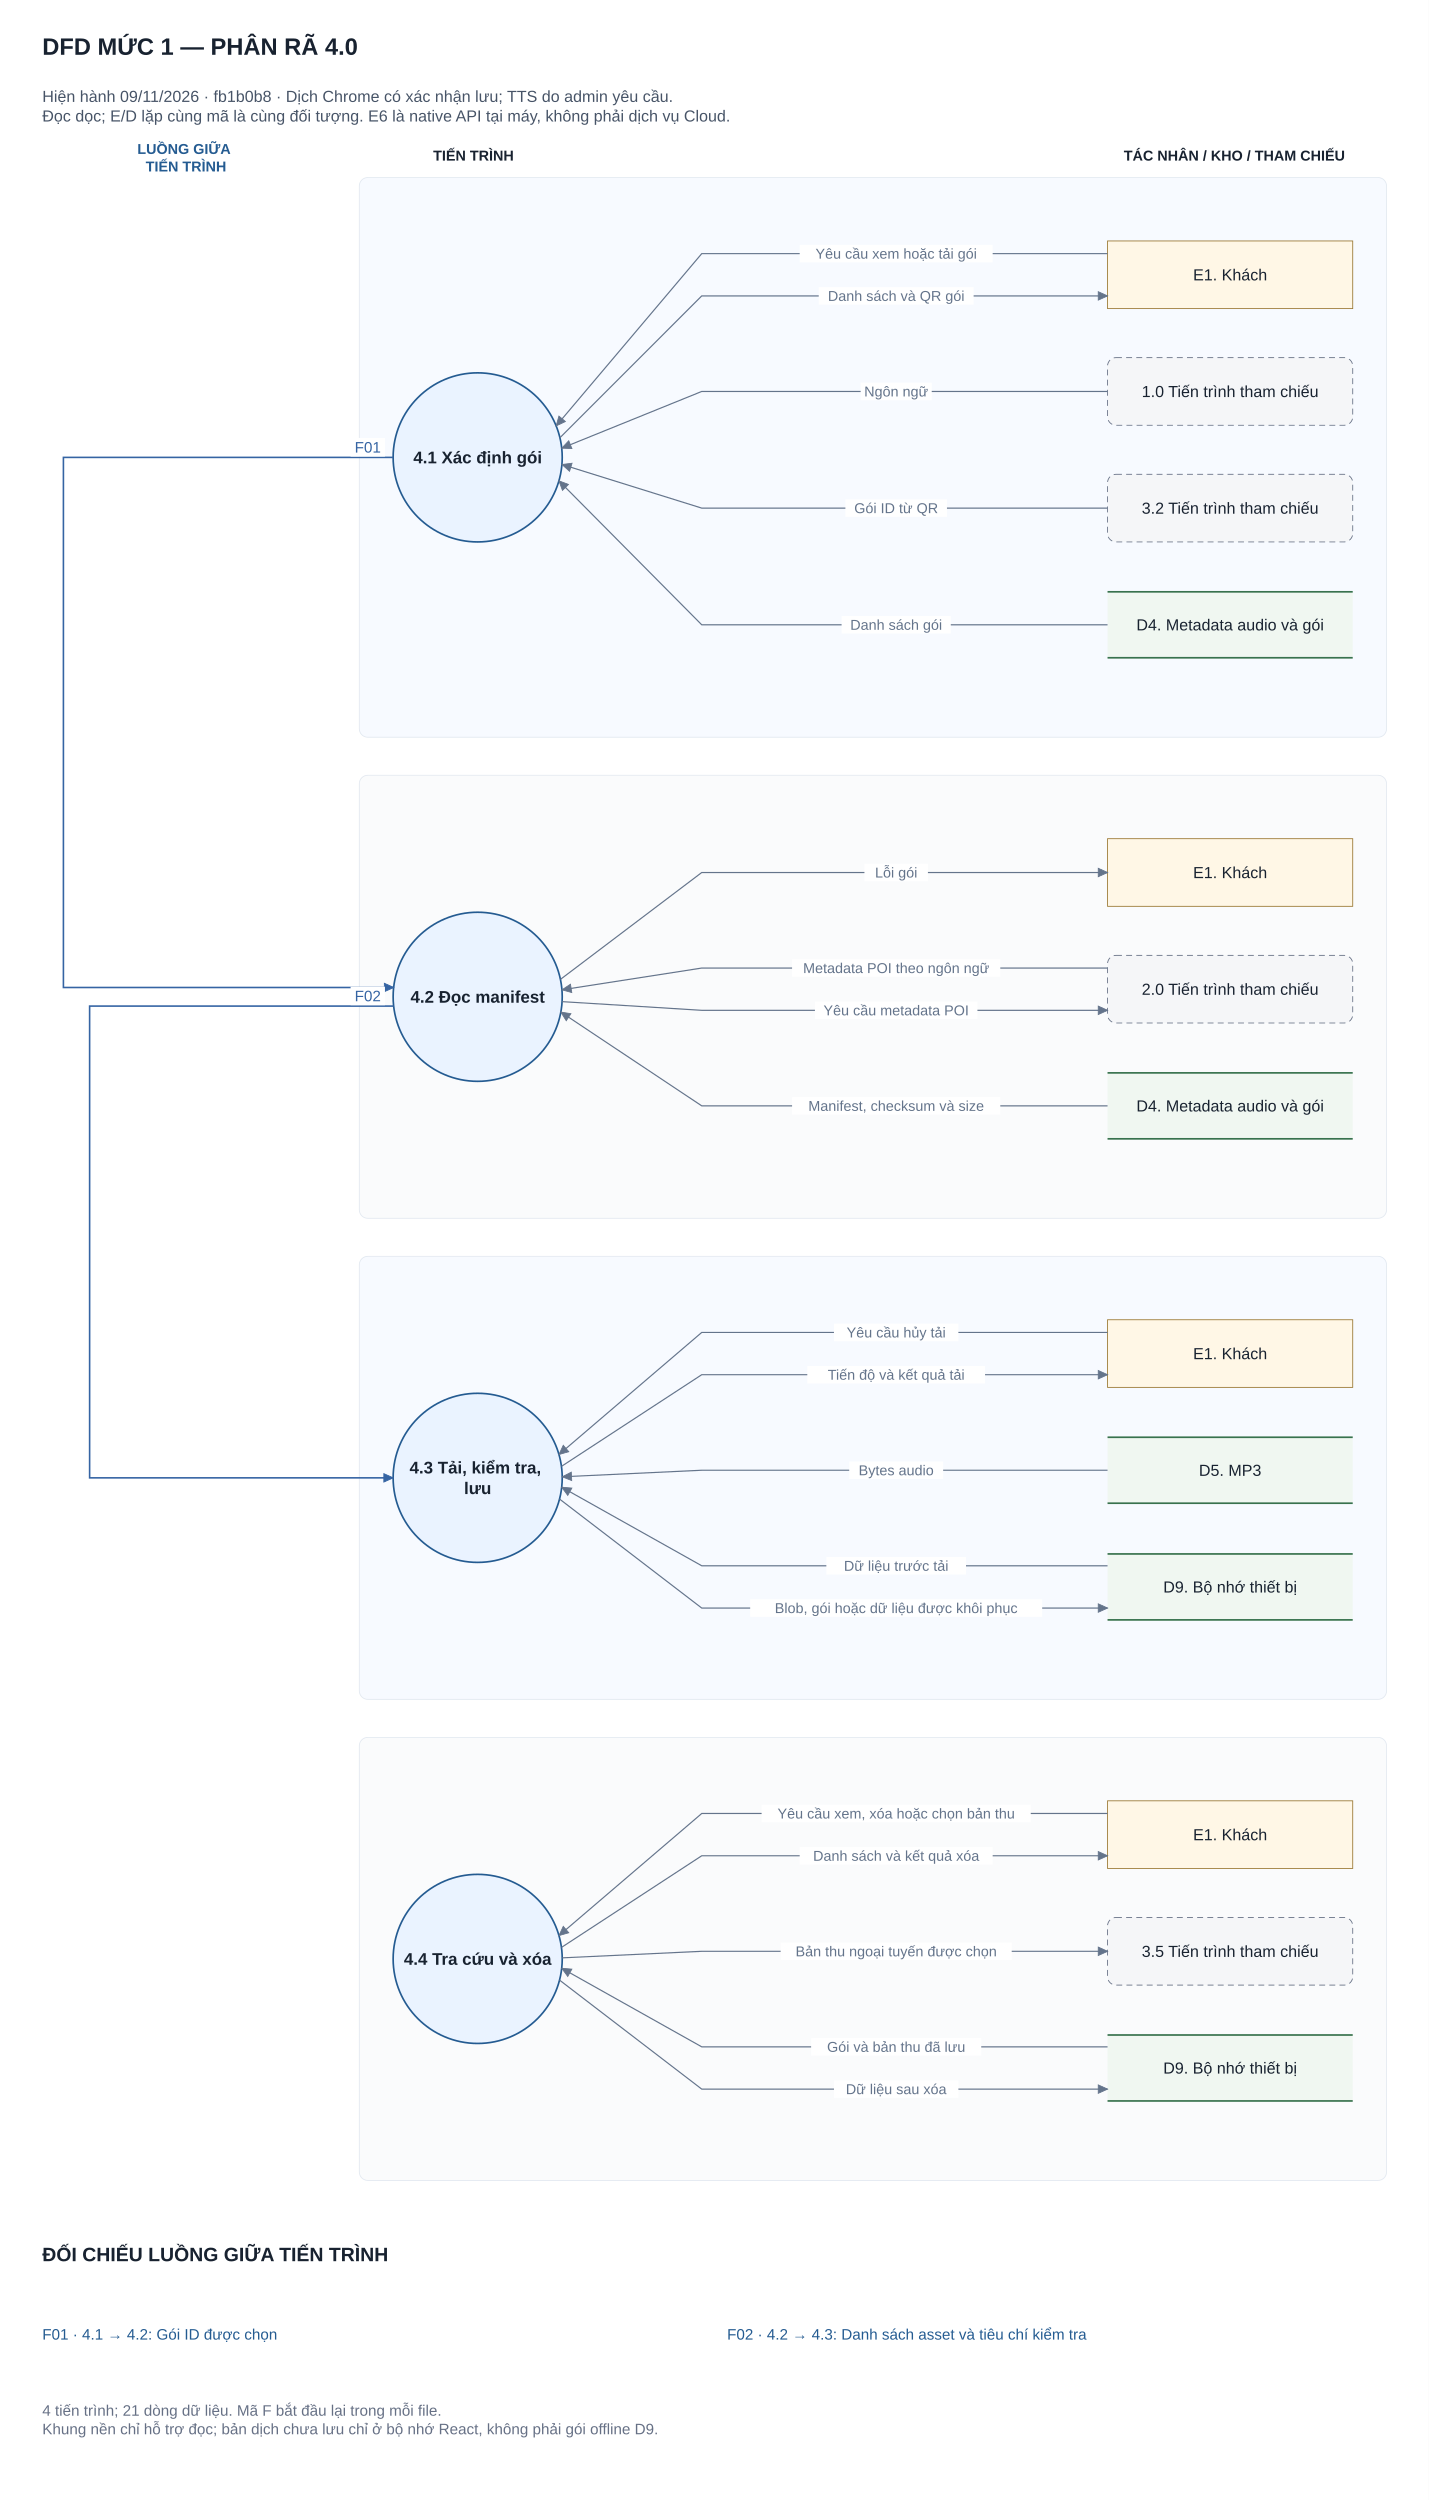
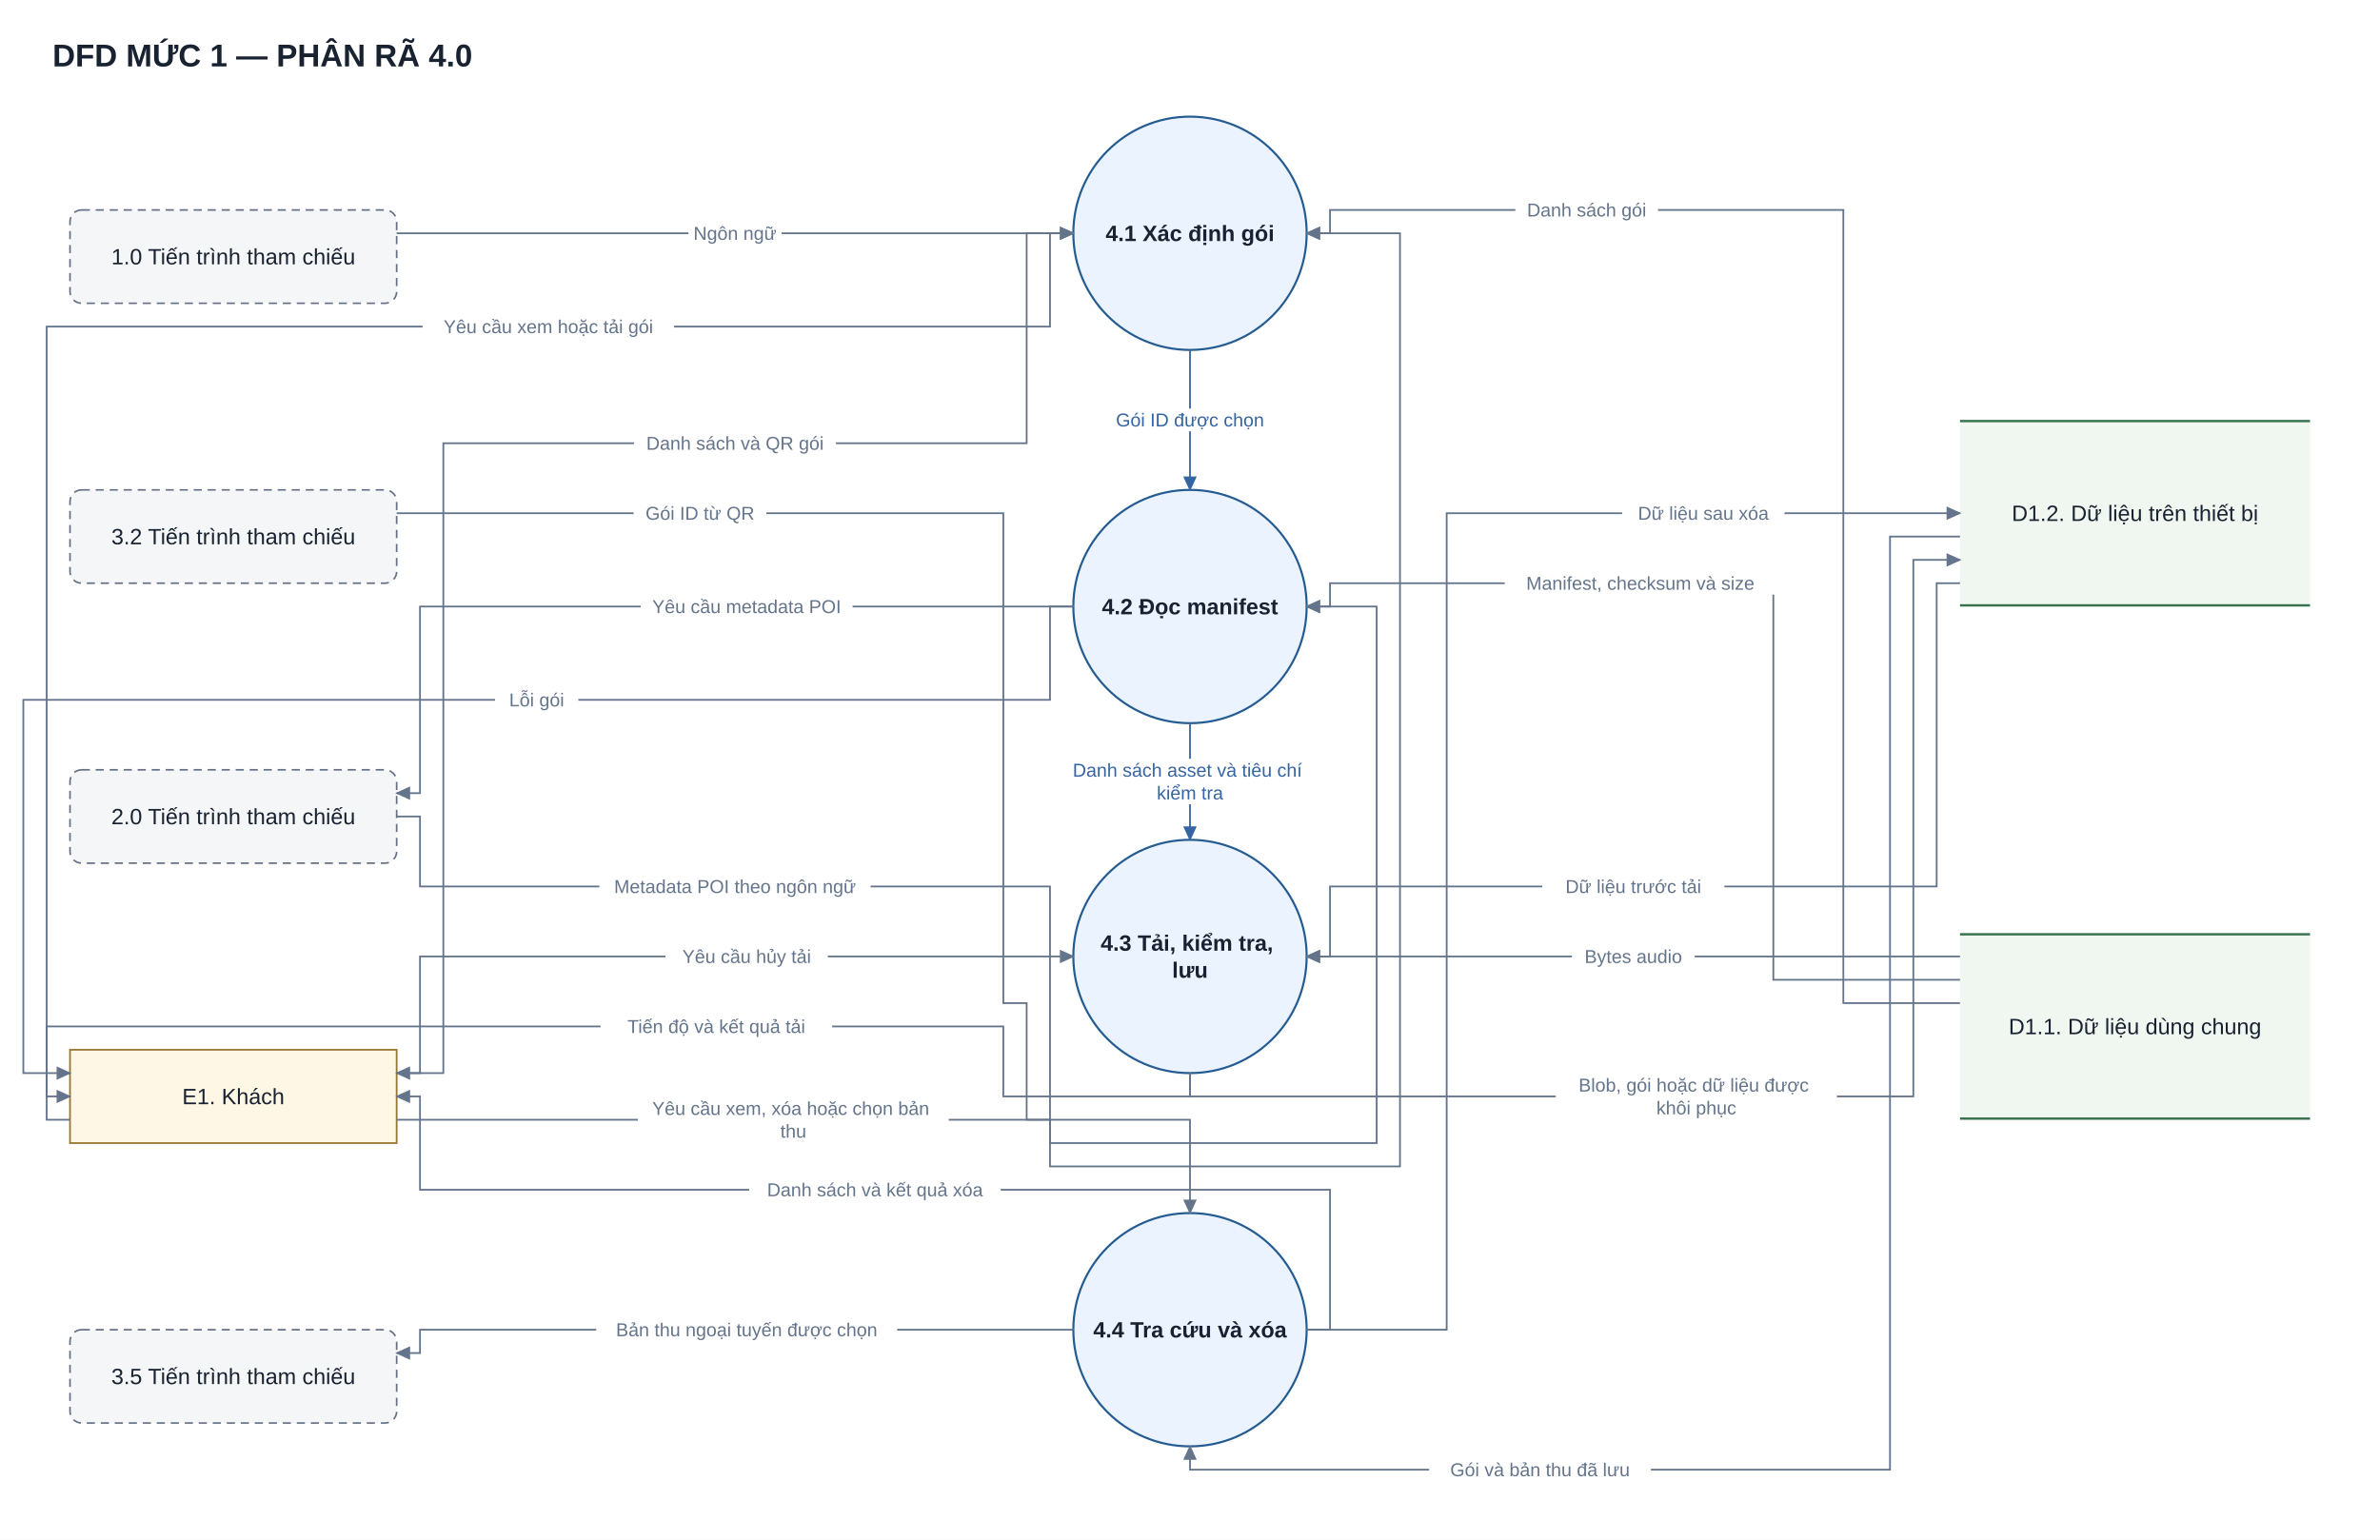
- <svg xmlns="http://www.w3.org/2000/svg" width="1690" height="2957" viewBox="0 0 1690 2957">
-   <rect width="1690" height="2957" fill="white" />
-   <rect x="425.0" y="210.0" width="1215.0" height="662.0" rx="10" fill="#f7faff" stroke="#e2e8f0" stroke-width="1" />
-   <ellipse cx="565.0" cy="541.0" rx="100.0" ry="100.0" fill="#eaf3ff" stroke="#245b91" stroke-width="2" />
-   <rect x="1310.0" y="285.0" width="290.0" height="80.0" rx="0" fill="#fff7e6" stroke="#9a7833" stroke-width="1" />
-   <rect x="1310.0" y="423.0" width="290.0" height="80.0" rx="10" fill="#f5f6f8" stroke="#667085" stroke-width="1" stroke-dasharray="7 5" />
-   <rect x="1310.0" y="561.0" width="290.0" height="80.0" rx="10" fill="#f5f6f8" stroke="#667085" stroke-width="1" stroke-dasharray="7 5" />
-   <rect x="1310.0" y="699.0" width="290.0" height="80.0" rx="0" fill="#f0f7f1" stroke="none" stroke-width="1" />
-   <rect x="1310.0" y="699.0" width="290.0" height="2.0" rx="0" fill="#38724e" stroke="none" stroke-width="1" />
-   <rect x="1310.0" y="777.0" width="290.0" height="2.0" rx="0" fill="#38724e" stroke="none" stroke-width="1" />
-   <rect x="425.0" y="917.0" width="1215.0" height="524.0" rx="10" fill="#fafbfc" stroke="#e2e8f0" stroke-width="1" />
-   <ellipse cx="565.0" cy="1179.0" rx="100.0" ry="100.0" fill="#eaf3ff" stroke="#245b91" stroke-width="2" />
-   <rect x="1310.0" y="992.0" width="290.0" height="80.0" rx="0" fill="#fff7e6" stroke="#9a7833" stroke-width="1" />
-   <rect x="1310.0" y="1130.0" width="290.0" height="80.0" rx="10" fill="#f5f6f8" stroke="#667085" stroke-width="1" stroke-dasharray="7 5" />
-   <rect x="1310.0" y="1268.0" width="290.0" height="80.0" rx="0" fill="#f0f7f1" stroke="none" stroke-width="1" />
-   <rect x="1310.0" y="1268.0" width="290.0" height="2.0" rx="0" fill="#38724e" stroke="none" stroke-width="1" />
-   <rect x="1310.0" y="1346.0" width="290.0" height="2.0" rx="0" fill="#38724e" stroke="none" stroke-width="1" />
-   <rect x="425.0" y="1486.0" width="1215.0" height="524.0" rx="10" fill="#f7faff" stroke="#e2e8f0" stroke-width="1" />
-   <ellipse cx="565.0" cy="1748.0" rx="100.0" ry="100.0" fill="#eaf3ff" stroke="#245b91" stroke-width="2" />
-   <rect x="1310.0" y="1561.0" width="290.0" height="80.0" rx="0" fill="#fff7e6" stroke="#9a7833" stroke-width="1" />
-   <rect x="1310.0" y="1699.0" width="290.0" height="80.0" rx="0" fill="#f0f7f1" stroke="none" stroke-width="1" />
-   <rect x="1310.0" y="1699.0" width="290.0" height="2.0" rx="0" fill="#38724e" stroke="none" stroke-width="1" />
-   <rect x="1310.0" y="1777.0" width="290.0" height="2.0" rx="0" fill="#38724e" stroke="none" stroke-width="1" />
-   <rect x="1310.0" y="1837.0" width="290.0" height="80.0" rx="0" fill="#f0f7f1" stroke="none" stroke-width="1" />
-   <rect x="1310.0" y="1837.0" width="290.0" height="2.0" rx="0" fill="#38724e" stroke="none" stroke-width="1" />
-   <rect x="1310.0" y="1915.0" width="290.0" height="2.0" rx="0" fill="#38724e" stroke="none" stroke-width="1" />
-   <rect x="425.0" y="2055.0" width="1215.0" height="524.0" rx="10" fill="#fafbfc" stroke="#e2e8f0" stroke-width="1" />
-   <ellipse cx="565.0" cy="2317.0" rx="100.0" ry="100.0" fill="#eaf3ff" stroke="#245b91" stroke-width="2" />
-   <rect x="1310.0" y="2130.0" width="290.0" height="80.0" rx="0" fill="#fff7e6" stroke="#9a7833" stroke-width="1" />
-   <rect x="1310.0" y="2268.0" width="290.0" height="80.0" rx="10" fill="#f5f6f8" stroke="#667085" stroke-width="1" stroke-dasharray="7 5" />
-   <rect x="1310.0" y="2406.0" width="290.0" height="80.0" rx="0" fill="#f0f7f1" stroke="none" stroke-width="1" />
-   <rect x="1310.0" y="2406.0" width="290.0" height="2.0" rx="0" fill="#38724e" stroke="none" stroke-width="1" />
-   <rect x="1310.0" y="2484.0" width="290.0" height="2.0" rx="0" fill="#38724e" stroke="none" stroke-width="1" />
-   <polyline points="1310.0,300.0 830.0,300.0 657.807,503.76" fill="none" stroke="#64748b" stroke-width="1.4" />
-   <polygon points="657.807,503.76 661.088,492.131 668.726,498.586" fill="#64748b" stroke="#64748b" />
-   <rect x="945.883" y="289.63" width="228.24" height="20.74" fill="white" />
-   <text font-family="Arial, sans-serif" font-size="17.0" fill="#64748b" text-anchor="middle" font-weight="400">
-     <tspan x="1060.003" y="305.95">Yêu cầu xem hoặc tải gói</tspan>
+ <svg xmlns="http://www.w3.org/2000/svg" width="2040" height="1320" viewBox="0 0 2040 1320">
+   <rect width="2040" height="1320" fill="white" />
+   <rect x="60.0" y="660.0" width="280.0" height="80.0" rx="10" fill="#f5f6f8" stroke="#667085" stroke-width="1.4" stroke-dasharray="7 5" />
+   <rect x="60.0" y="420.0" width="280.0" height="80.0" rx="10" fill="#f5f6f8" stroke="#667085" stroke-width="1.4" stroke-dasharray="7 5" />
+   <ellipse cx="1020.0" cy="520.0" rx="100.0" ry="100.0" fill="#eaf3ff" stroke="#245b91" stroke-width="1.8" />
+   <rect x="60.0" y="1140.0" width="280.0" height="80.0" rx="10" fill="#f5f6f8" stroke="#667085" stroke-width="1.4" stroke-dasharray="7 5" />
+   <ellipse cx="1020.0" cy="200.0" rx="100.0" ry="100.0" fill="#eaf3ff" stroke="#245b91" stroke-width="1.8" />
+   <rect x="60.0" y="900.0" width="280.0" height="80.0" rx="0" fill="#fff7e6" stroke="#9a7833" stroke-width="1.5" />
+   <ellipse cx="1020.0" cy="1140.0" rx="100.0" ry="100.0" fill="#eaf3ff" stroke="#245b91" stroke-width="1.8" />
+   <ellipse cx="1020.0" cy="820.0" rx="100.0" ry="100.0" fill="#eaf3ff" stroke="#245b91" stroke-width="1.8" />
+   <rect x="60.0" y="180.0" width="280.0" height="80.0" rx="10" fill="#f5f6f8" stroke="#667085" stroke-width="1.4" stroke-dasharray="7 5" />
+   <rect x="1680.0" y="360.0" width="300.0" height="160.0" rx="0" fill="#f0f7f1" stroke="none" stroke-width="1" />
+   <rect x="1680.0" y="360.0" width="300.0" height="2.0" rx="0" fill="#38724e" stroke="none" stroke-width="1" />
+   <rect x="1680.0" y="518.0" width="300.0" height="2.0" rx="0" fill="#38724e" stroke="none" stroke-width="1" />
+   <rect x="1680.0" y="800.0" width="300.0" height="160.0" rx="0" fill="#f0f7f1" stroke="none" stroke-width="1" />
+   <rect x="1680.0" y="800.0" width="300.0" height="2.0" rx="0" fill="#38724e" stroke="none" stroke-width="1" />
+   <rect x="1680.0" y="958.0" width="300.0" height="2.0" rx="0" fill="#38724e" stroke="none" stroke-width="1" />
+   <polyline points="340.0,200.0 920.0,200.0" fill="none" stroke="#64748b" stroke-width="1.5" />
+   <polygon points="920.0,200.0 909.0,205.0 909.0,195.0" fill="#64748b" stroke="#64748b" />
+   <rect x="590.08" y="190.24" width="79.84" height="19.52" fill="white" />
+   <text font-family="Arial, sans-serif" font-size="16.0" fill="#64748b" text-anchor="middle" font-weight="400">
+     <tspan x="630.0" y="205.6">Ngôn ngữ</tspan>
  </text>
-   <polyline points="1310.0,463.0 830.0,463.0 664.402,530.08" fill="none" stroke="#64748b" stroke-width="1.4" />
-   <polygon points="664.402,530.08 672.72,521.316 676.474,530.584" fill="#64748b" stroke="#64748b" />
-   <rect x="1017.956" y="452.63" width="84.08" height="20.74" fill="white" />
-   <text font-family="Arial, sans-serif" font-size="17.0" fill="#64748b" text-anchor="middle" font-weight="400">
-     <tspan x="1059.996" y="468.95">Ngôn ngữ</tspan>
+   <polyline points="1680.0,820.0 1120.0,820.0" fill="none" stroke="#64748b" stroke-width="1.5" />
+   <polygon points="1120.0,820.0 1131.0,815.0 1131.0,825.0" fill="#64748b" stroke="#64748b" />
+   <rect x="1347.36" y="810.24" width="105.28" height="19.52" fill="white" />
+   <text font-family="Arial, sans-serif" font-size="16.0" fill="#64748b" text-anchor="middle" font-weight="400">
+     <tspan x="1400.0" y="825.6">Bytes audio</tspan>
  </text>
-   <polyline points="1310.0,601.0 830.0,601.0 664.647,549.4" fill="none" stroke="#64748b" stroke-width="1.4" />
-   <polygon points="664.647,549.4 676.637,547.904 673.658,557.45" fill="#64748b" stroke="#64748b" />
-   <rect x="999.941" y="590.63" width="120.12" height="20.74" fill="white" />
-   <text font-family="Arial, sans-serif" font-size="17.0" fill="#64748b" text-anchor="middle" font-weight="400">
-     <tspan x="1060.001" y="606.95">Gói ID từ QR</tspan>
+   <polyline points="920.0,1140.0 360.0,1140.0 360.0,1160.0 340.0,1160.0" fill="none" stroke="#64748b" stroke-width="1.5" />
+   <polygon points="340.0,1160.0 351.0,1155.0 351.0,1165.0" fill="#64748b" stroke="#64748b" />
+   <rect x="511.04" y="1130.24" width="257.92" height="19.52" fill="white" />
+   <text font-family="Arial, sans-serif" font-size="16.0" fill="#64748b" text-anchor="middle" font-weight="400">
+     <tspan x="640.0" y="1145.6">Bản thu ngoại tuyến được chọn</tspan>
  </text>
-   <polyline points="1310.0,739.0 830.0,739.0 661.081,568.72" fill="none" stroke="#64748b" stroke-width="1.4" />
-   <polygon points="661.081,568.72 672.378,573.008 665.278,580.051" fill="#64748b" stroke="#64748b" />
-   <rect x="995.439" y="728.63" width="129.13" height="20.74" fill="white" />
-   <text font-family="Arial, sans-serif" font-size="17.0" fill="#64748b" text-anchor="middle" font-weight="400">
-     <tspan x="1060.004" y="744.95">Danh sách gói</tspan>
+   <polyline points="1020.0,620.0 1020.0,720.0" fill="none" stroke="#3564a3" stroke-width="1.5" />
+   <polygon points="1020.0,720.0 1015.0,709.0 1025.0,709.0" fill="#3564a3" stroke="#3564a3" />
+   <rect x="899.52" y="650.48" width="240.96" height="39.04" fill="white" />
+   <text font-family="Arial, sans-serif" font-size="16.0" fill="#3564a3" text-anchor="middle" font-weight="400">
+     <tspan x="1020.0" y="665.84">Danh sách asset và tiêu chí</tspan>
+     <tspan x="1020.0" y="685.36">kiểm tra</tspan>
  </text>
-   <polyline points="662.262,517.76 830.0,350.0 1310.0,350.0" fill="none" stroke="#64748b" stroke-width="1.4" />
-   <polygon points="1310.0,350.0 1299.0,355.0 1299.0,345.0" fill="#64748b" stroke="#64748b" />
-   <rect x="968.409" y="339.63" width="183.19" height="20.74" fill="white" />
-   <text font-family="Arial, sans-serif" font-size="17.0" fill="#64748b" text-anchor="middle" font-weight="400">
-     <tspan x="1060.004" y="355.95">Danh sách và QR gói</tspan>
+   <polyline points="1020.0,300.0 1020.0,420.0" fill="none" stroke="#3564a3" stroke-width="1.5" />
+   <polygon points="1020.0,420.0 1015.0,409.0 1025.0,409.0" fill="#3564a3" stroke="#3564a3" />
+   <rect x="946.16" y="350.24" width="147.68" height="19.52" fill="white" />
+   <text font-family="Arial, sans-serif" font-size="16.0" fill="#3564a3" text-anchor="middle" font-weight="400">
+     <tspan x="1020.0" y="365.6">Gói ID được chọn</tspan>
  </text>
-   <polyline points="1310.0,1308.0 830.0,1308.0 663.356,1197.06" fill="none" stroke="#64748b" stroke-width="1.4" />
-   <polygon points="663.356,1197.06 675.283,1198.994 669.741,1207.318" fill="#64748b" stroke="#64748b" />
-   <rect x="936.873" y="1297.63" width="246.26" height="20.74" fill="white" />
-   <text font-family="Arial, sans-serif" font-size="17.0" fill="#64748b" text-anchor="middle" font-weight="400">
-     <tspan x="1060.003" y="1313.95">Manifest, checksum và size</tspan>
+   <polyline points="340.0,960.0 1020.0,960.0 1020.0,1040.0" fill="none" stroke="#64748b" stroke-width="1.5" />
+   <polygon points="1020.0,1040.0 1015.0,1029.0 1025.0,1029.0" fill="#64748b" stroke="#64748b" />
+   <rect x="546.8" y="940.48" width="266.4" height="39.04" fill="white" />
+   <text font-family="Arial, sans-serif" font-size="16.0" fill="#64748b" text-anchor="middle" font-weight="400">
+     <tspan x="680.0" y="955.84">Yêu cầu xem, xóa hoặc chọn bản</tspan>
+     <tspan x="680.0" y="975.36">thu</tspan>
  </text>
-   <polyline points="664.835,1184.74 830.0,1195.0 1310.0,1195.0" fill="none" stroke="#64748b" stroke-width="1.4" />
-   <polygon points="1310.0,1195.0 1299.0,1200.0 1299.0,1190.0" fill="#64748b" stroke="#64748b" />
-   <rect x="963.898" y="1184.63" width="192.2" height="20.74" fill="white" />
-   <text font-family="Arial, sans-serif" font-size="17.0" fill="#64748b" text-anchor="middle" font-weight="400">
-     <tspan x="1059.998" y="1200.95">Yêu cầu metadata POI</tspan>
+   <polyline points="1120.0,1140.0 1140.0,1140.0 1140.0,1020.0 360.0,1020.0 360.0,940.0 340.0,940.0" fill="none" stroke="#64748b" stroke-width="1.5" />
+   <polygon points="340.0,940.0 351.0,935.0 351.0,945.0" fill="#64748b" stroke="#64748b" />
+   <rect x="642.24" y="1010.24" width="215.52" height="19.52" fill="white" />
+   <text font-family="Arial, sans-serif" font-size="16.0" fill="#64748b" text-anchor="middle" font-weight="400">
+     <tspan x="750.0" y="1025.6">Danh sách và kết quả xóa</tspan>
  </text>
-   <polyline points="1310.0,1145.0 830.0,1145.0 664.658,1170.74" fill="none" stroke="#64748b" stroke-width="1.4" />
-   <polygon points="664.658,1170.74 674.758,1164.107 676.296,1173.988" fill="#64748b" stroke="#64748b" />
-   <rect x="936.873" y="1134.63" width="246.26" height="20.74" fill="white" />
-   <text font-family="Arial, sans-serif" font-size="17.0" fill="#64748b" text-anchor="middle" font-weight="400">
-     <tspan x="1060.003" y="1150.95">Metadata POI theo ngôn ngữ</tspan>
+   <polyline points="340.0,920.0 360.0,920.0 360.0,820.0 920.0,820.0" fill="none" stroke="#64748b" stroke-width="1.5" />
+   <polygon points="920.0,820.0 909.0,825.0 909.0,815.0" fill="#64748b" stroke="#64748b" />
+   <rect x="570.4" y="810.24" width="139.2" height="19.52" fill="white" />
+   <text font-family="Arial, sans-serif" font-size="16.0" fill="#64748b" text-anchor="middle" font-weight="400">
+     <tspan x="640.0" y="825.6">Yêu cầu hủy tải</tspan>
  </text>
-   <polyline points="662.859,1158.42 830.0,1032.0 1310.0,1032.0" fill="none" stroke="#64748b" stroke-width="1.4" />
-   <polygon points="1310.0,1032.0 1299.0,1037.0 1299.0,1027.0" fill="#64748b" stroke="#64748b" />
-   <rect x="1022.462" y="1021.63" width="75.07" height="20.74" fill="white" />
-   <text font-family="Arial, sans-serif" font-size="17.0" fill="#64748b" text-anchor="middle" font-weight="400">
-     <tspan x="1059.997" y="1037.95">Lỗi gói</tspan>
+   <polyline points="1020.0,920.0 1020.0,940.0 860.0,940.0 860.0,880.0 40.0,880.0 40.0,940.0 60.0,940.0" fill="none" stroke="#64748b" stroke-width="1.5" />
+   <polygon points="60.0,940.0 49.0,945.0 49.0,935.0" fill="#64748b" stroke="#64748b" />
+   <rect x="514.72" y="870.24" width="198.56" height="19.52" fill="white" />
+   <text font-family="Arial, sans-serif" font-size="16.0" fill="#64748b" text-anchor="middle" font-weight="400">
+     <tspan x="614.0" y="885.6">Tiến độ và kết quả tải</tspan>
  </text>
-   <polyline points="1310.0,1739.0 830.0,1739.0 664.992,1746.74" fill="none" stroke="#64748b" stroke-width="1.4" />
-   <polygon points="664.992,1746.74 675.746,1741.23 676.214,1751.219" fill="#64748b" stroke="#64748b" />
-   <rect x="1004.44" y="1728.63" width="111.11" height="20.74" fill="white" />
-   <text font-family="Arial, sans-serif" font-size="17.0" fill="#64748b" text-anchor="middle" font-weight="400">
-     <tspan x="1059.995" y="1744.95">Bytes audio</tspan>
+   <polyline points="920.0,520.0 360.0,520.0 360.0,680.0 340.0,680.0" fill="none" stroke="#64748b" stroke-width="1.5" />
+   <polygon points="340.0,680.0 351.0,675.0 351.0,685.0" fill="#64748b" stroke="#64748b" />
+   <rect x="549.2" y="510.24" width="181.6" height="19.52" fill="white" />
+   <text font-family="Arial, sans-serif" font-size="16.0" fill="#64748b" text-anchor="middle" font-weight="400">
+     <tspan x="640.0" y="525.6">Yêu cầu metadata POI</tspan>
  </text>
-   <polyline points="1310.0,1852.0 830.0,1852.0 664.387,1759.06" fill="none" stroke="#64748b" stroke-width="1.4" />
-   <polygon points="664.387,1759.06 676.426,1760.083 671.532,1768.804" fill="#64748b" stroke="#64748b" />
-   <rect x="977.41" y="1841.63" width="165.17" height="20.74" fill="white" />
-   <text font-family="Arial, sans-serif" font-size="17.0" fill="#64748b" text-anchor="middle" font-weight="400">
-     <tspan x="1059.995" y="1857.95">Dữ liệu trước tải</tspan>
+   <polyline points="340.0,700.0 360.0,700.0 360.0,760.0 900.0,760.0 900.0,980.0 1180.0,980.0 1180.0,520.0 1120.0,520.0" fill="none" stroke="#64748b" stroke-width="1.5" />
+   <polygon points="1120.0,520.0 1131.0,515.0 1131.0,525.0" fill="#64748b" stroke="#64748b" />
+   <rect x="513.76" y="750.24" width="232.48" height="19.52" fill="white" />
+   <text font-family="Arial, sans-serif" font-size="16.0" fill="#64748b" text-anchor="middle" font-weight="400">
+     <tspan x="630.0" y="765.6">Metadata POI theo ngôn ngữ</tspan>
  </text>
-   <polyline points="1310.0,1576.0 830.0,1576.0 661.122,1720.42" fill="none" stroke="#64748b" stroke-width="1.4" />
-   <polygon points="661.122,1720.42 666.232,1709.471 672.731,1717.071" fill="#64748b" stroke="#64748b" />
-   <rect x="986.42" y="1565.63" width="147.15" height="20.74" fill="white" />
-   <text font-family="Arial, sans-serif" font-size="17.0" fill="#64748b" text-anchor="middle" font-weight="400">
-     <tspan x="1059.995" y="1581.95">Yêu cầu hủy tải</tspan>
+   <polyline points="340.0,440.0 860.0,440.0 860.0,860.0 880.0,860.0 880.0,960.0 900.0,960.0 900.0,1000.0 1200.0,1000.0 1200.0,200.0 1120.0,200.0" fill="none" stroke="#64748b" stroke-width="1.5" />
+   <polygon points="1120.0,200.0 1131.0,195.0 1131.0,205.0" fill="#64748b" stroke="#64748b" />
+   <rect x="543.12" y="430.24" width="113.76" height="19.52" fill="white" />
+   <text font-family="Arial, sans-serif" font-size="16.0" fill="#64748b" text-anchor="middle" font-weight="400">
+     <tspan x="600.0" y="445.6">Gói ID từ QR</tspan>
  </text>
-   <polyline points="661.809,1773.06 830.0,1902.0 1310.0,1902.0" fill="none" stroke="#64748b" stroke-width="1.4" />
-   <polygon points="1310.0,1902.0 1299.0,1907.0 1299.0,1897.0" fill="#64748b" stroke="#64748b" />
-   <rect x="887.311" y="1891.63" width="345.37" height="20.74" fill="white" />
-   <text font-family="Arial, sans-serif" font-size="17.0" fill="#64748b" text-anchor="middle" font-weight="400">
-     <tspan x="1059.996" y="1907.95">Blob, gói hoặc dữ liệu được khôi phục</tspan>
+   <polyline points="1680.0,500.0 1660.0,500.0 1660.0,760.0 1140.0,760.0 1140.0,820.0 1120.0,820.0" fill="none" stroke="#64748b" stroke-width="1.5" />
+   <polygon points="1120.0,820.0 1131.0,815.0 1131.0,825.0" fill="#64748b" stroke="#64748b" />
+   <rect x="1321.92" y="750.24" width="156.16" height="19.52" fill="white" />
+   <text font-family="Arial, sans-serif" font-size="16.0" fill="#64748b" text-anchor="middle" font-weight="400">
+     <tspan x="1400.0" y="765.6">Dữ liệu trước tải</tspan>
  </text>
-   <polyline points="664.074,1734.42 830.0,1626.0 1310.0,1626.0" fill="none" stroke="#64748b" stroke-width="1.4" />
-   <polygon points="1310.0,1626.0 1299.0,1631.0 1299.0,1621.0" fill="#64748b" stroke="#64748b" />
-   <rect x="954.886" y="1615.63" width="210.22" height="20.74" fill="white" />
-   <text font-family="Arial, sans-serif" font-size="17.0" fill="#64748b" text-anchor="middle" font-weight="400">
-     <tspan x="1059.996" y="1631.95">Tiến độ và kết quả tải</tspan>
+   <polyline points="1020.0,920.0 1020.0,940.0 1640.0,940.0 1640.0,480.0 1680.0,480.0" fill="none" stroke="#64748b" stroke-width="1.5" />
+   <polygon points="1680.0,480.0 1669.0,485.0 1669.0,475.0" fill="#64748b" stroke="#64748b" />
+   <rect x="1333.52" y="920.48" width="240.96" height="39.04" fill="white" />
+   <text font-family="Arial, sans-serif" font-size="16.0" fill="#64748b" text-anchor="middle" font-weight="400">
+     <tspan x="1454.0" y="935.84">Blob, gói hoặc dữ liệu được</tspan>
+     <tspan x="1454.0" y="955.36">khôi phục</tspan>
  </text>
-   <polyline points="1310.0,2145.0 830.0,2145.0 661.122,2289.42" fill="none" stroke="#64748b" stroke-width="1.4" />
-   <polygon points="661.122,2289.42 666.232,2278.471 672.731,2286.071" fill="#64748b" stroke="#64748b" />
-   <rect x="900.825" y="2134.63" width="318.34" height="20.74" fill="white" />
-   <text font-family="Arial, sans-serif" font-size="17.0" fill="#64748b" text-anchor="middle" font-weight="400">
-     <tspan x="1059.995" y="2150.95">Yêu cầu xem, xóa hoặc chọn bản thu</tspan>
+   <polyline points="1680.0,840.0 1520.0,840.0 1520.0,500.0 1140.0,500.0 1140.0,520.0 1120.0,520.0" fill="none" stroke="#64748b" stroke-width="1.5" />
+   <polygon points="1120.0,520.0 1131.0,515.0 1131.0,525.0" fill="#64748b" stroke="#64748b" />
+   <rect x="1289.76" y="490.24" width="232.48" height="19.52" fill="white" />
+   <text font-family="Arial, sans-serif" font-size="16.0" fill="#64748b" text-anchor="middle" font-weight="400">
+     <tspan x="1406.0" y="505.6">Manifest, checksum và size</tspan>
  </text>
-   <polyline points="1310.0,2421.0 830.0,2421.0 664.387,2328.06" fill="none" stroke="#64748b" stroke-width="1.4" />
-   <polygon points="664.387,2328.06 676.426,2329.083 671.532,2337.804" fill="#64748b" stroke="#64748b" />
-   <rect x="959.39" y="2410.63" width="201.21" height="20.74" fill="white" />
-   <text font-family="Arial, sans-serif" font-size="17.0" fill="#64748b" text-anchor="middle" font-weight="400">
-     <tspan x="1059.995" y="2426.95">Gói và bản thu đã lưu</tspan>
+   <polyline points="920.0,520.0 900.0,520.0 900.0,600.0 20.0,600.0 20.0,920.0 60.0,920.0" fill="none" stroke="#64748b" stroke-width="1.5" />
+   <polygon points="60.0,920.0 49.0,925.0 49.0,915.0" fill="#64748b" stroke="#64748b" />
+   <rect x="424.32" y="590.24" width="71.36" height="19.52" fill="white" />
+   <text font-family="Arial, sans-serif" font-size="16.0" fill="#64748b" text-anchor="middle" font-weight="400">
+     <tspan x="460.0" y="605.6">Lỗi gói</tspan>
  </text>
-   <polyline points="661.809,2342.06 830.0,2471.0 1310.0,2471.0" fill="none" stroke="#64748b" stroke-width="1.4" />
-   <polygon points="1310.0,2471.0 1299.0,2476.0 1299.0,2466.0" fill="#64748b" stroke="#64748b" />
-   <rect x="986.421" y="2460.63" width="147.15" height="20.74" fill="white" />
-   <text font-family="Arial, sans-serif" font-size="17.0" fill="#64748b" text-anchor="middle" font-weight="400">
-     <tspan x="1059.996" y="2476.95">Dữ liệu sau xóa</tspan>
+   <polyline points="1680.0,460.0 1620.0,460.0 1620.0,1260.0 1020.0,1260.0 1020.0,1240.0" fill="none" stroke="#64748b" stroke-width="1.5" />
+   <polygon points="1020.0,1240.0 1025.0,1251.0 1015.0,1251.0" fill="#64748b" stroke="#64748b" />
+   <rect x="1224.96" y="1250.24" width="190.08" height="19.52" fill="white" />
+   <text font-family="Arial, sans-serif" font-size="16.0" fill="#64748b" text-anchor="middle" font-weight="400">
+     <tspan x="1320.0" y="1265.6">Gói và bản thu đã lưu</tspan>
  </text>
-   <polyline points="664.074,2303.42 830.0,2195.0 1310.0,2195.0" fill="none" stroke="#64748b" stroke-width="1.4" />
-   <polygon points="1310.0,2195.0 1299.0,2200.0 1299.0,2190.0" fill="#64748b" stroke="#64748b" />
-   <rect x="945.876" y="2184.63" width="228.24" height="20.74" fill="white" />
-   <text font-family="Arial, sans-serif" font-size="17.0" fill="#64748b" text-anchor="middle" font-weight="400">
-     <tspan x="1059.996" y="2200.95">Danh sách và kết quả xóa</tspan>
+   <polyline points="1120.0,1140.0 1240.0,1140.0 1240.0,440.0 1680.0,440.0" fill="none" stroke="#64748b" stroke-width="1.5" />
+   <polygon points="1680.0,440.0 1669.0,445.0 1669.0,435.0" fill="#64748b" stroke="#64748b" />
+   <rect x="1390.4" y="430.24" width="139.2" height="19.52" fill="white" />
+   <text font-family="Arial, sans-serif" font-size="16.0" fill="#64748b" text-anchor="middle" font-weight="400">
+     <tspan x="1460.0" y="445.6">Dữ liệu sau xóa</tspan>
  </text>
-   <polyline points="664.992,2315.74 830.0,2308.0 1310.0,2308.0" fill="none" stroke="#64748b" stroke-width="1.4" />
-   <polygon points="1310.0,2308.0 1299.0,2313.0 1299.0,2303.0" fill="#64748b" stroke="#64748b" />
-   <rect x="923.35" y="2297.63" width="273.29" height="20.74" fill="white" />
-   <text font-family="Arial, sans-serif" font-size="17.0" fill="#64748b" text-anchor="middle" font-weight="400">
-     <tspan x="1059.995" y="2313.95">Bản thu ngoại tuyến được chọn</tspan>
+   <polyline points="1680.0,860.0 1580.0,860.0 1580.0,180.0 1140.0,180.0 1140.0,200.0 1120.0,200.0" fill="none" stroke="#64748b" stroke-width="1.5" />
+   <polygon points="1120.0,200.0 1131.0,195.0 1131.0,205.0" fill="#64748b" stroke="#64748b" />
+   <rect x="1298.88" y="170.24" width="122.24" height="19.52" fill="white" />
+   <text font-family="Arial, sans-serif" font-size="16.0" fill="#64748b" text-anchor="middle" font-weight="400">
+     <tspan x="1360.0" y="185.6">Danh sách gói</tspan>
  </text>
-   <polyline points="465.0,541.0 75.0,541.0 75.0,1168.0 465.607,1168.0" fill="none" stroke="#3564a3" stroke-width="1.9" />
-   <polygon points="465.607,1168.0 454.607,1173.0 454.607,1163.0" fill="#3564a3" stroke="#3564a3" />
-   <rect x="414.69" y="518.023" width="40.62" height="21.96" fill="white" />
-   <text font-family="Arial, sans-serif" font-size="18.0" fill="#3564a3" text-anchor="middle" font-weight="400">
-     <tspan x="435.0" y="535.303">F01</tspan>
+   <polyline points="60.0,960.0 40.0,960.0 40.0,280.0 900.0,280.0 900.0,200.0 920.0,200.0" fill="none" stroke="#64748b" stroke-width="1.5" />
+   <polygon points="920.0,200.0 909.0,205.0 909.0,195.0" fill="#64748b" stroke="#64748b" />
+   <rect x="362.24" y="270.24" width="215.52" height="19.52" fill="white" />
+   <text font-family="Arial, sans-serif" font-size="16.0" fill="#64748b" text-anchor="middle" font-weight="400">
+     <tspan x="470.0" y="285.6">Yêu cầu xem hoặc tải gói</tspan>
  </text>
-   <polyline points="465.607,1190.0 106.0,1190.0 106.0,1748.0 465.0,1748.0" fill="none" stroke="#3564a3" stroke-width="1.9" />
-   <polygon points="465.0,1748.0 454.0,1753.0 454.0,1743.0" fill="#3564a3" stroke="#3564a3" />
-   <rect x="414.69" y="1167.017" width="40.62" height="21.96" fill="white" />
-   <text font-family="Arial, sans-serif" font-size="18.0" fill="#3564a3" text-anchor="middle" font-weight="400">
-     <tspan x="435.0" y="1184.297">F02</tspan>
+   <polyline points="920.0,200.0 880.0,200.0 880.0,380.0 380.0,380.0 380.0,920.0 340.0,920.0" fill="none" stroke="#64748b" stroke-width="1.5" />
+   <polygon points="340.0,920.0 351.0,915.0 351.0,925.0" fill="#64748b" stroke="#64748b" />
+   <rect x="543.44" y="370.24" width="173.12" height="19.52" fill="white" />
+   <text font-family="Arial, sans-serif" font-size="16.0" fill="#64748b" text-anchor="middle" font-weight="400">
+     <tspan x="630.0" y="385.6">Danh sách và QR gói</tspan>
  </text>
-   <text font-family="Arial, sans-serif" font-size="28.0" fill="#182230" text-anchor="start" font-weight="700">
-     <tspan x="50.0" y="64.8">DFD MỨC 1 — PHÂN RÃ 4.0</tspan>
-   </text>
-   <text font-family="Arial, sans-serif" font-size="19.0" fill="#475467" text-anchor="start" font-weight="400">
-     <tspan x="50.0" y="120.56">Hiện hành 09/11/2026 · fb1b0b8 · Dịch Chrome có xác nhận lưu; TTS do admin yêu cầu.</tspan>
-     <tspan x="50.0" y="143.74">Đọc dọc; E/D lặp cùng mã là cùng đối tượng. E6 là native API tại máy, không phải dịch vụ Cloud.</tspan>
-   </text>
-   <text font-family="Arial, sans-serif" font-size="17.0" fill="#245b91" text-anchor="middle" font-weight="700">
-     <tspan x="220.0" y="182.08">LUỒNG GIỮA</tspan>
-     <tspan x="220.0" y="202.82">TIẾN TRÌNH</tspan>
-   </text>
-   <text font-family="Arial, sans-serif" font-size="17.0" fill="#182230" text-anchor="middle" font-weight="700">
-     <tspan x="560.0" y="189.95">TIẾN TRÌNH</tspan>
-   </text>
-   <text font-family="Arial, sans-serif" font-size="17.0" fill="#182230" text-anchor="middle" font-weight="700">
-     <tspan x="1460.0" y="189.95">TÁC NHÂN / KHO / THAM CHIẾU</tspan>
-   </text>
-   <text font-family="Arial, sans-serif" font-size="20.0" fill="#182230" text-anchor="middle" font-weight="700">
-     <tspan x="565.0" y="548.0">4.1 Xác định gói</tspan>
+   <text font-family="Arial, sans-serif" font-size="27.0" fill="#182230" text-anchor="start" font-weight="700">
+     <tspan x="45.0" y="56.95">DFD MỨC 1 — PHÂN RÃ 4.0</tspan>
  </text>
  <text font-family="Arial, sans-serif" font-size="19.0" fill="#182230" text-anchor="middle" font-weight="400">
-     <tspan x="1455.0" y="331.65">E1. Khách</tspan>
+     <tspan x="200.0" y="706.65">2.0 Tiến trình tham chiếu</tspan>
  </text>
  <text font-family="Arial, sans-serif" font-size="19.0" fill="#182230" text-anchor="middle" font-weight="400">
-     <tspan x="1455.0" y="469.65">1.0 Tiến trình tham chiếu</tspan>
+     <tspan x="200.0" y="466.65">3.2 Tiến trình tham chiếu</tspan>
+   </text>
+   <text font-family="Arial, sans-serif" font-size="19.0" fill="#182230" text-anchor="middle" font-weight="700">
+     <tspan x="1020.0" y="526.65">4.2 Đọc manifest</tspan>
  </text>
  <text font-family="Arial, sans-serif" font-size="19.0" fill="#182230" text-anchor="middle" font-weight="400">
-     <tspan x="1455.0" y="607.65">3.2 Tiến trình tham chiếu</tspan>
+     <tspan x="200.0" y="1186.65">3.5 Tiến trình tham chiếu</tspan>
+   </text>
+   <text font-family="Arial, sans-serif" font-size="19.0" fill="#182230" text-anchor="middle" font-weight="700">
+     <tspan x="1020.0" y="206.65">4.1 Xác định gói</tspan>
  </text>
  <text font-family="Arial, sans-serif" font-size="19.0" fill="#182230" text-anchor="middle" font-weight="400">
-     <tspan x="1455.0" y="745.65">D4. Metadata audio và gói</tspan>
+     <tspan x="200.0" y="946.65">E1. Khách</tspan>
  </text>
-   <text font-family="Arial, sans-serif" font-size="20.0" fill="#182230" text-anchor="middle" font-weight="700">
-     <tspan x="565.0" y="1186.0">4.2 Đọc manifest</tspan>
+   <text font-family="Arial, sans-serif" font-size="19.0" fill="#182230" text-anchor="middle" font-weight="700">
+     <tspan x="1020.0" y="1146.65">4.4 Tra cứu và xóa</tspan>
+   </text>
+   <text font-family="Arial, sans-serif" font-size="19.0" fill="#182230" text-anchor="middle" font-weight="700">
+     <tspan x="1020.0" y="815.06">4.3 Tải, kiểm tra,</tspan>
+     <tspan x="1020.0" y="838.24">lưu</tspan>
  </text>
  <text font-family="Arial, sans-serif" font-size="19.0" fill="#182230" text-anchor="middle" font-weight="400">
-     <tspan x="1455.0" y="1038.65">E1. Khách</tspan>
+     <tspan x="200.0" y="226.65">1.0 Tiến trình tham chiếu</tspan>
  </text>
  <text font-family="Arial, sans-serif" font-size="19.0" fill="#182230" text-anchor="middle" font-weight="400">
-     <tspan x="1455.0" y="1176.65">2.0 Tiến trình tham chiếu</tspan>
+     <tspan x="1830.0" y="446.65">D1.2. Dữ liệu trên thiết bị</tspan>
  </text>
  <text font-family="Arial, sans-serif" font-size="19.0" fill="#182230" text-anchor="middle" font-weight="400">
-     <tspan x="1455.0" y="1314.65">D4. Metadata audio và gói</tspan>
-   </text>
-   <text font-family="Arial, sans-serif" font-size="20.0" fill="#182230" text-anchor="middle" font-weight="700">
-     <tspan x="565.0" y="1742.8">4.3 Tải, kiểm tra,</tspan>
-     <tspan x="565.0" y="1767.2">lưu</tspan>
-   </text>
-   <text font-family="Arial, sans-serif" font-size="19.0" fill="#182230" text-anchor="middle" font-weight="400">
-     <tspan x="1455.0" y="1607.65">E1. Khách</tspan>
-   </text>
-   <text font-family="Arial, sans-serif" font-size="19.0" fill="#182230" text-anchor="middle" font-weight="400">
-     <tspan x="1455.0" y="1745.65">D5. MP3</tspan>
-   </text>
-   <text font-family="Arial, sans-serif" font-size="19.0" fill="#182230" text-anchor="middle" font-weight="400">
-     <tspan x="1455.0" y="1883.65">D9. Bộ nhớ thiết bị</tspan>
-   </text>
-   <text font-family="Arial, sans-serif" font-size="20.0" fill="#182230" text-anchor="middle" font-weight="700">
-     <tspan x="565.0" y="2324.0">4.4 Tra cứu và xóa</tspan>
-   </text>
-   <text font-family="Arial, sans-serif" font-size="19.0" fill="#182230" text-anchor="middle" font-weight="400">
-     <tspan x="1455.0" y="2176.65">E1. Khách</tspan>
-   </text>
-   <text font-family="Arial, sans-serif" font-size="19.0" fill="#182230" text-anchor="middle" font-weight="400">
-     <tspan x="1455.0" y="2314.65">3.5 Tiến trình tham chiếu</tspan>
-   </text>
-   <text font-family="Arial, sans-serif" font-size="19.0" fill="#182230" text-anchor="middle" font-weight="400">
-     <tspan x="1455.0" y="2452.65">D9. Bộ nhớ thiết bị</tspan>
-   </text>
-   <text font-family="Arial, sans-serif" font-size="18.0" fill="#245b91" text-anchor="start" font-weight="400">
-     <tspan x="50.0" y="2767.3">F01 · 4.1 → 4.2: Gói ID được chọn</tspan>
-   </text>
-   <text font-family="Arial, sans-serif" font-size="18.0" fill="#245b91" text-anchor="start" font-weight="400">
-     <tspan x="860.0" y="2767.3">F02 · 4.2 → 4.3: Danh sách asset và tiêu chí kiểm tra</tspan>
-   </text>
-   <text font-family="Arial, sans-serif" font-size="23.0" fill="#182230" text-anchor="start" font-weight="700">
-     <tspan x="50.0" y="2674.55">ĐỐI CHIẾU LUỒNG GIỮA TIẾN TRÌNH</tspan>
-   </text>
-   <text font-family="Arial, sans-serif" font-size="18.0" fill="#667085" text-anchor="start" font-weight="400">
-     <tspan x="50.0" y="2857.32">4 tiến trình; 21 dòng dữ liệu. Mã F bắt đầu lại trong mỗi file.</tspan>
-     <tspan x="50.0" y="2879.28">Khung nền chỉ hỗ trợ đọc; bản dịch chưa lưu chỉ ở bộ nhớ React, không phải gói offline D9.</tspan>
+     <tspan x="1830.0" y="886.65">D1.1. Dữ liệu dùng chung</tspan>
  </text>
</svg>
